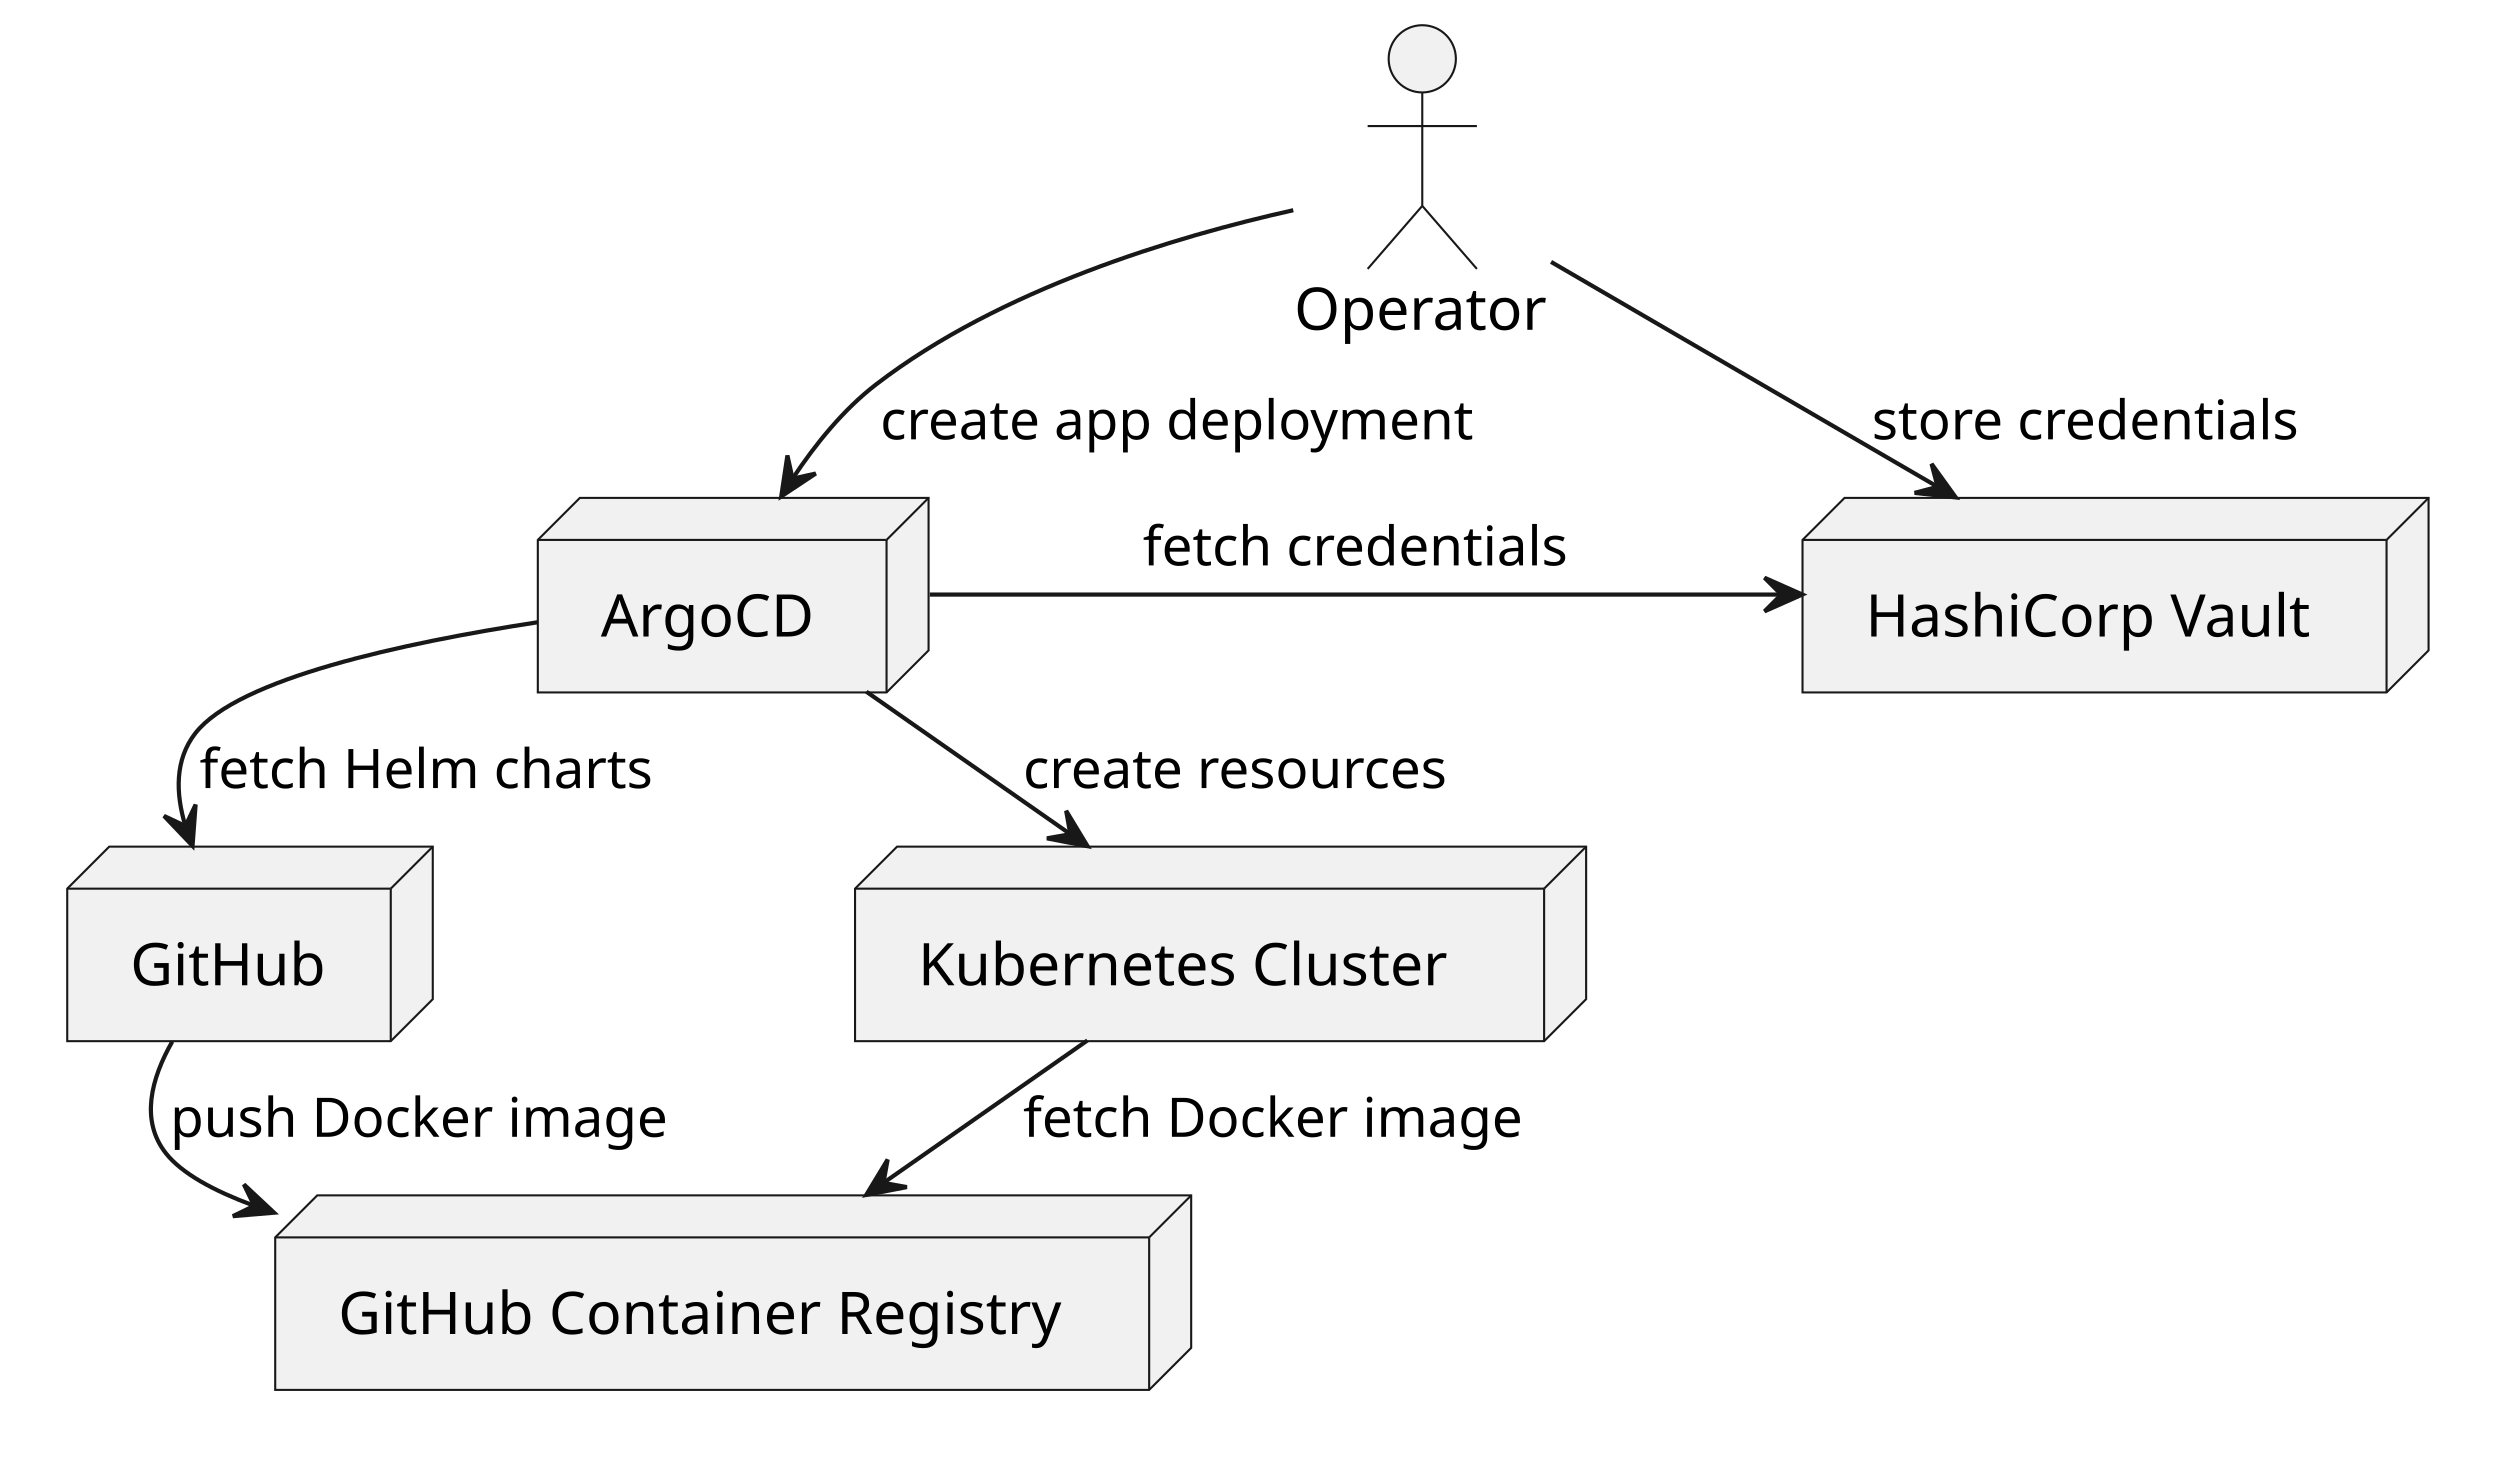
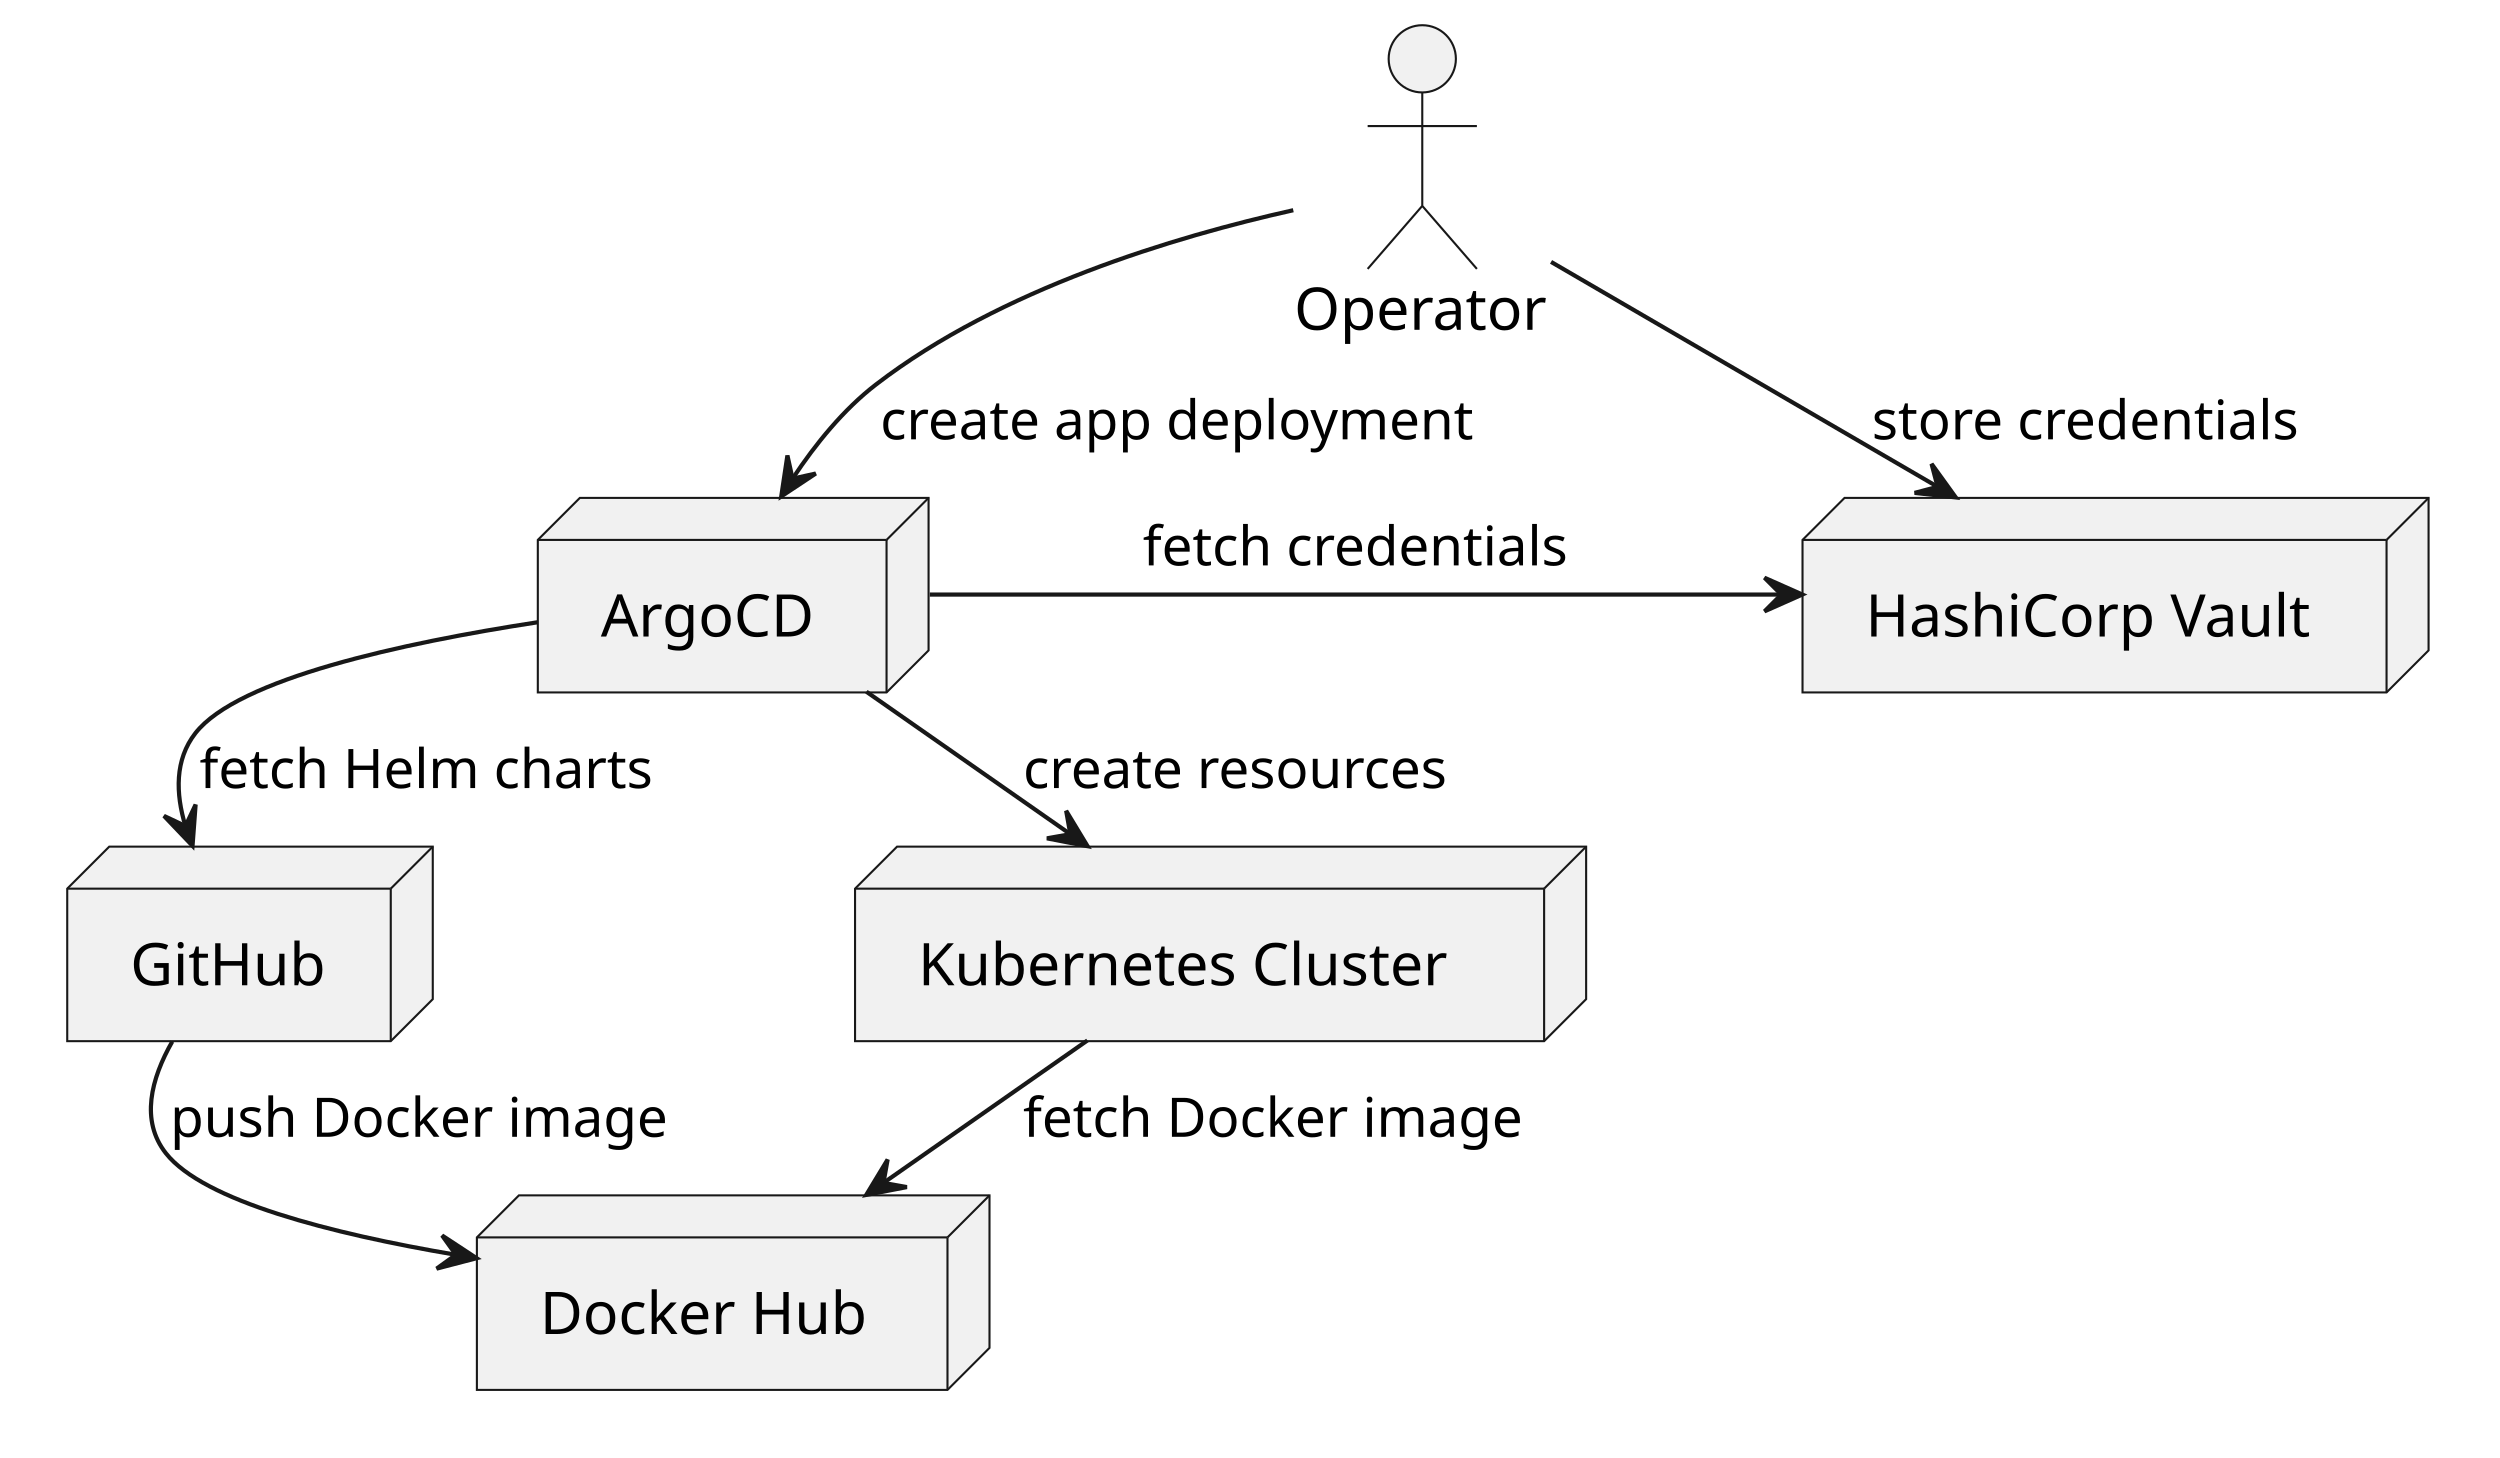
<svg xmlns="http://www.w3.org/2000/svg" contentStyleType="text/css" height="347px" preserveAspectRatio="none" style="width:595px;height:347px;background:#FFFFFF;" version="1.1" viewBox="0 0 595 347" width="595px" zoomAndPan="magnify">
  <defs />
  <g>
    <g id="elem_ArgoCD">
      <polygon fill="#F1F1F1" points="128,128.5,138,118.5,221,118.5,221,154.797,211,164.797,128,164.797,128,128.5" style="stroke:#181818;stroke-width:0.5;" />
      <line style="stroke:#181818;stroke-width:0.5;" x1="211" x2="221" y1="128.5" y2="118.5" />
      <line style="stroke:#181818;stroke-width:0.5;" x1="128" x2="211" y1="128.5" y2="128.5" />
      <line style="stroke:#181818;stroke-width:0.5;" x1="211" x2="211" y1="128.5" y2="164.797" />
      <text fill="#000000" font-family="sans-serif" font-size="14" lengthAdjust="spacing" textLength="53" x="143" y="151.495">ArgoCD</text>
    </g>
    <g id="elem_GitHub">
      <polygon fill="#F1F1F1" points="16,211.5,26,201.5,103,201.5,103,237.797,93,247.797,16,247.797,16,211.5" style="stroke:#181818;stroke-width:0.5;" />
      <line style="stroke:#181818;stroke-width:0.5;" x1="93" x2="103" y1="211.5" y2="201.5" />
      <line style="stroke:#181818;stroke-width:0.5;" x1="16" x2="93" y1="211.5" y2="211.5" />
      <line style="stroke:#181818;stroke-width:0.5;" x1="93" x2="93" y1="211.5" y2="247.797" />
      <text fill="#000000" font-family="sans-serif" font-size="14" lengthAdjust="spacing" textLength="47" x="31" y="234.495">GitHub</text>
    </g>
-     <g id="elem_ghcr">
-       <polygon fill="#F1F1F1" points="65.5,294.5,75.5,284.5,283.5,284.5,283.5,320.797,273.5,330.797,65.5,330.797,65.5,294.5" style="stroke:#181818;stroke-width:0.5;" />
-       <line style="stroke:#181818;stroke-width:0.5;" x1="273.5" x2="283.5" y1="294.5" y2="284.5" />
-       <line style="stroke:#181818;stroke-width:0.5;" x1="65.5" x2="273.5" y1="294.5" y2="294.5" />
-       <line style="stroke:#181818;stroke-width:0.5;" x1="273.5" x2="273.5" y1="294.5" y2="330.797" />
-       <text fill="#000000" font-family="sans-serif" font-size="14" lengthAdjust="spacing" textLength="178" x="80.5" y="317.495">GitHub Container Registry</text>
+     <g id="elem_docker">
+       <polygon fill="#F1F1F1" points="113.5,294.5,123.5,284.5,235.5,284.5,235.5,320.797,225.5,330.797,113.5,330.797,113.5,294.5" style="stroke:#181818;stroke-width:0.5;" />
+       <line style="stroke:#181818;stroke-width:0.5;" x1="225.5" x2="235.5" y1="294.5" y2="284.5" />
+       <line style="stroke:#181818;stroke-width:0.5;" x1="113.5" x2="225.5" y1="294.5" y2="294.5" />
+       <line style="stroke:#181818;stroke-width:0.5;" x1="225.5" x2="225.5" y1="294.5" y2="330.797" />
+       <text fill="#000000" font-family="sans-serif" font-size="14" lengthAdjust="spacing" textLength="82" x="128.5" y="317.495">Docker Hub</text>
    </g>
    <g id="elem_k8s">
      <polygon fill="#F1F1F1" points="203.5,211.5,213.5,201.5,377.5,201.5,377.5,237.797,367.5,247.797,203.5,247.797,203.5,211.5" style="stroke:#181818;stroke-width:0.5;" />
      <line style="stroke:#181818;stroke-width:0.5;" x1="367.5" x2="377.5" y1="211.5" y2="201.5" />
      <line style="stroke:#181818;stroke-width:0.5;" x1="203.5" x2="367.5" y1="211.5" y2="211.5" />
      <line style="stroke:#181818;stroke-width:0.5;" x1="367.5" x2="367.5" y1="211.5" y2="247.797" />
      <text fill="#000000" font-family="sans-serif" font-size="14" lengthAdjust="spacing" textLength="134" x="218.5" y="234.495">Kubernetes Cluster</text>
    </g>
    <g id="elem_vault">
      <polygon fill="#F1F1F1" points="429,128.5,439,118.5,578,118.5,578,154.797,568,164.797,429,164.797,429,128.5" style="stroke:#181818;stroke-width:0.5;" />
      <line style="stroke:#181818;stroke-width:0.5;" x1="568" x2="578" y1="128.5" y2="118.5" />
      <line style="stroke:#181818;stroke-width:0.5;" x1="429" x2="568" y1="128.5" y2="128.5" />
      <line style="stroke:#181818;stroke-width:0.5;" x1="568" x2="568" y1="128.5" y2="164.797" />
      <text fill="#000000" font-family="sans-serif" font-size="14" lengthAdjust="spacing" textLength="109" x="444" y="151.495">HashiCorp Vault</text>
    </g>
    <g id="elem_ops">
      <ellipse cx="338.5" cy="14" fill="#F1F1F1" rx="8" ry="8" style="stroke:#181818;stroke-width:0.5;" />
      <path d="M338.5,22 L338.5,49 M325.5,30 L351.5,30 M338.5,49 L325.5,64 M338.5,49 L351.5,64 " fill="none" style="stroke:#181818;stroke-width:0.5;" />
      <text fill="#000000" font-family="sans-serif" font-size="14" lengthAdjust="spacing" textLength="61" x="308" y="78.495">Operator</text>
    </g>
    <g id="link_ops_ArgoCD">
      <path d="M307.8,50.03 C279.69,56.3 238.08,68.75 208.5,91.5 C200.74,97.46 194.08,105.7 188.76,113.72 " fill="none" id="ops-to-ArgoCD" style="stroke:#181818;stroke-width:1.0;" />
      <polygon fill="#181818" points="185.94,118.14,194.15,112.7,188.627,113.924,187.404,108.4,185.94,118.14" style="stroke:#181818;stroke-width:1.0;" />
      <text fill="#000000" font-family="sans-serif" font-size="13" lengthAdjust="spacing" textLength="149" x="209.5" y="104.567">create app deployment</text>
    </g>
    <g id="link_ops_vault">
      <path d="M369.15,62.33 C394.98,77.36 432.22,99.03 460.94,115.74 " fill="none" id="ops-to-vault" style="stroke:#181818;stroke-width:1.0;" />
      <polygon fill="#181818" points="465.47,118.38,459.708,110.392,461.15,115.862,455.68,117.304,465.47,118.38" style="stroke:#181818;stroke-width:1.0;" />
      <text fill="#000000" font-family="sans-serif" font-size="13" lengthAdjust="spacing" textLength="107" x="445.5" y="104.567">store credentials</text>
    </g>
    <g id="link_ArgoCD_GitHub">
      <path d="M127.93,148.1 C95.61,153.06 56.61,161.55 46.5,174.5 C41.57,180.82 41.79,188.85 44.12,196.56 " fill="none" id="ArgoCD-to-GitHub" style="stroke:#181818;stroke-width:1.0;" />
      <polygon fill="#181818" points="45.82,201.31,46.556,191.489,44.136,196.602,39.023,194.182,45.82,201.31" style="stroke:#181818;stroke-width:1.0;" />
      <text fill="#000000" font-family="sans-serif" font-size="13" lengthAdjust="spacing" textLength="114" x="47.5" y="187.567">fetch Helm charts</text>
    </g>
    <g id="link_ArgoCD_k8s">
      <path d="M206.2,164.63 C221.16,175.08 239.08,187.6 254.55,198.4 " fill="none" id="ArgoCD-to-k8s" style="stroke:#181818;stroke-width:1.0;" />
      <polygon fill="#181818" points="258.84,201.39,253.743,192.963,254.738,198.531,249.169,199.526,258.84,201.39" style="stroke:#181818;stroke-width:1.0;" />
      <text fill="#000000" font-family="sans-serif" font-size="13" lengthAdjust="spacing" textLength="108" x="243.5" y="187.567">create resources</text>
    </g>
    <g id="link_ArgoCD_vault">
      <path d="M221.29,141.5 C273.92,141.5 360.3,141.5 423.66,141.5 " fill="none" id="ArgoCD-to-vault" style="stroke:#181818;stroke-width:1.0;" />
      <polygon fill="#181818" points="428.95,141.5,419.95,137.5,423.95,141.5,419.95,145.5,428.95,141.5" style="stroke:#181818;stroke-width:1.0;" />
      <text fill="#000000" font-family="sans-serif" font-size="13" lengthAdjust="spacing" textLength="106" x="272" y="134.567">fetch credentials</text>
    </g>
-     <g id="link_GitHub_ghcr">
-       <path d="M41,247.89 C35.94,256.78 33.35,266.72 39.5,274.5 C43.26,279.25 50.74,283.37 60.35,286.92 " fill="none" id="GitHub-to-ghcr" style="stroke:#181818;stroke-width:1.0;" />
-       <polygon fill="#181818" points="65.23,288.62,58.041,281.888,60.507,286.979,55.416,289.445,65.23,288.62" style="stroke:#181818;stroke-width:1.0;" />
+     <g id="link_GitHub_docker">
+       <path d="M41,247.89 C35.94,256.78 33.35,266.72 39.5,274.5 C48.47,285.84 78.71,293.58 108.31,298.61 " fill="none" id="GitHub-to-docker" style="stroke:#181818;stroke-width:1.0;" />
+       <polygon fill="#181818" points="113.44,299.45,105.21,294.04,108.507,298.637,103.909,301.934,113.44,299.45" style="stroke:#181818;stroke-width:1.0;" />
      <text fill="#000000" font-family="sans-serif" font-size="13" lengthAdjust="spacing" textLength="124" x="40.5" y="270.567">push Docker image</text>
    </g>
-     <g id="link_k8s_ghcr">
-       <path d="M258.8,247.63 C243.84,258.08 225.92,270.6 210.45,281.4 " fill="none" id="k8s-to-ghcr" style="stroke:#181818;stroke-width:1.0;" />
+     <g id="link_k8s_docker">
+       <path d="M258.8,247.63 C243.84,258.08 225.92,270.6 210.45,281.4 " fill="none" id="k8s-to-docker" style="stroke:#181818;stroke-width:1.0;" />
      <polygon fill="#181818" points="206.16,284.39,215.831,282.526,210.262,281.531,211.257,275.963,206.16,284.39" style="stroke:#181818;stroke-width:1.0;" />
      <text fill="#000000" font-family="sans-serif" font-size="13" lengthAdjust="spacing" textLength="125" x="243.5" y="270.567">fetch Docker image</text>
    </g>
  </g>
</svg>
